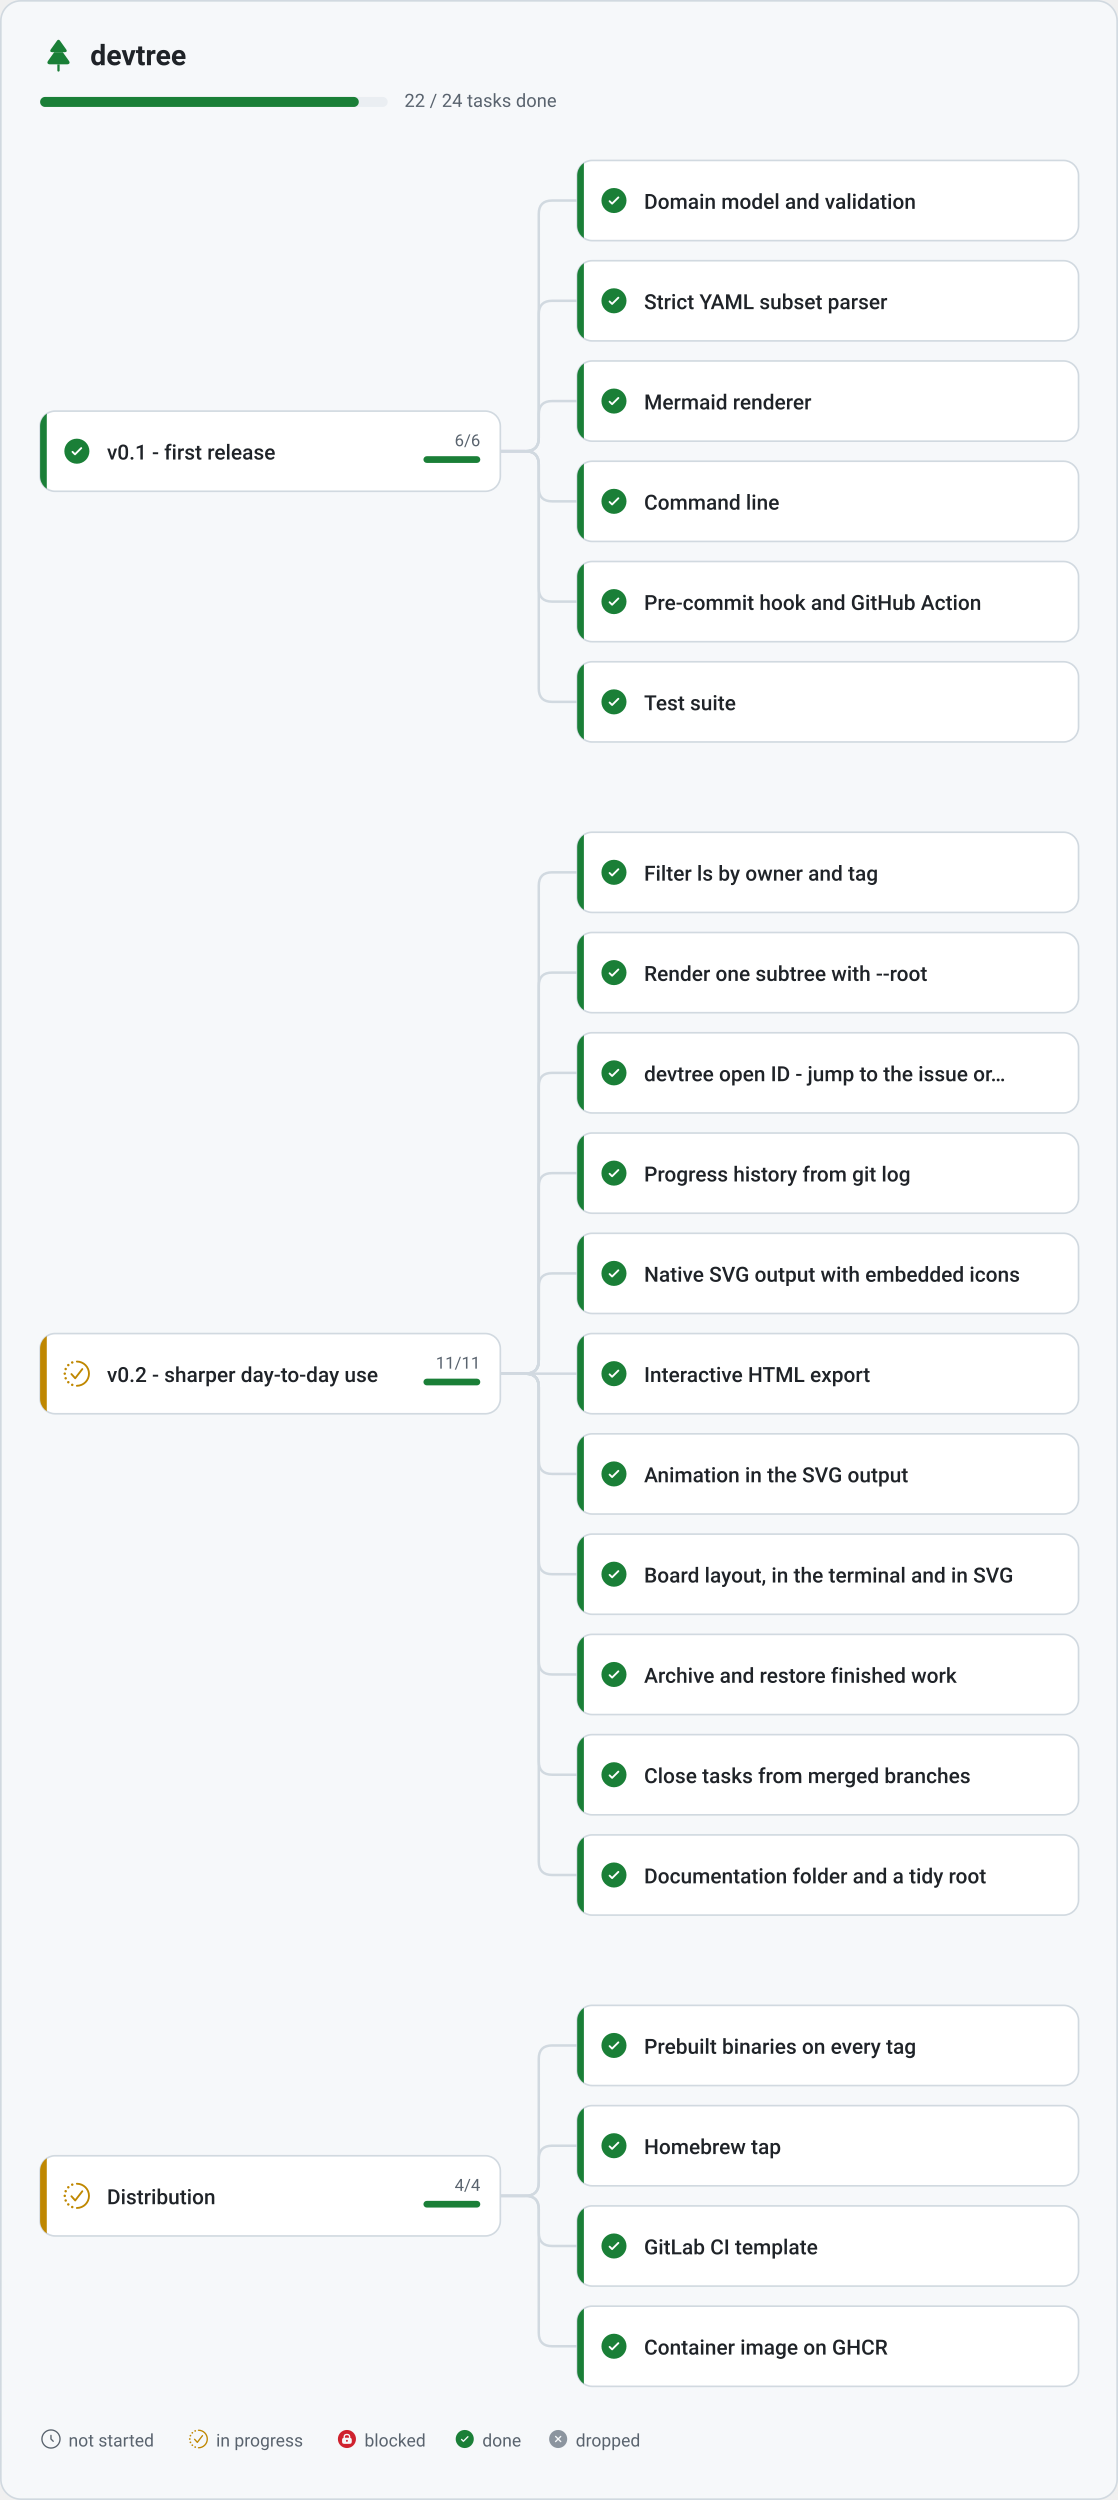
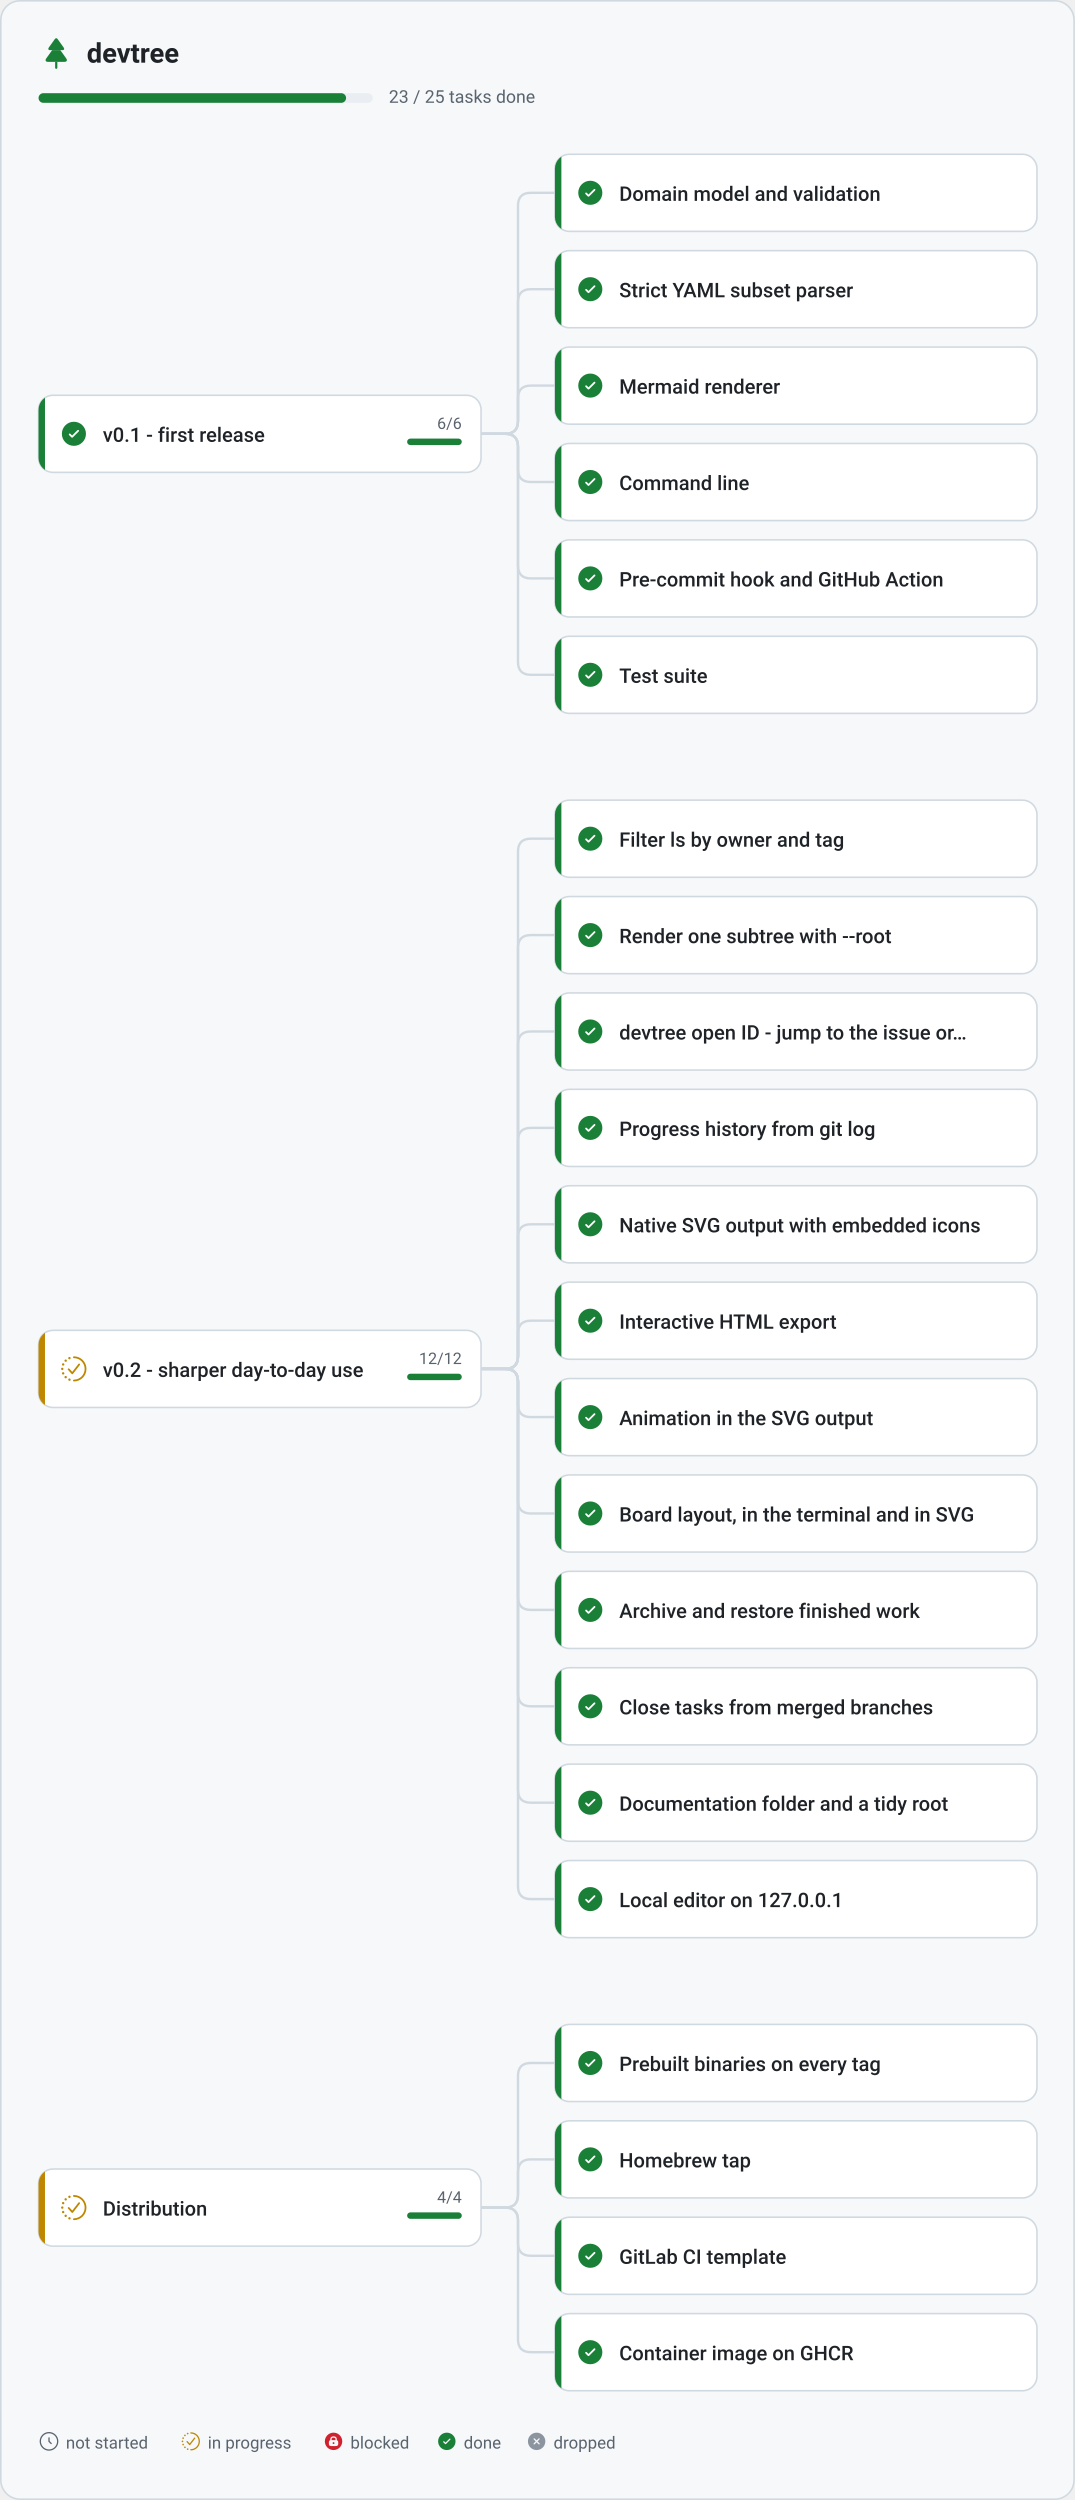
- <svg xmlns="http://www.w3.org/2000/svg" width="669" height="1496" viewBox="0 0 669 1496" font-family="system-ui,-apple-system,'Segoe UI',Roboto,'Helvetica Neue',Arial,sans-serif" role="img" aria-label="devtree development tree, 22 of 24 tasks done">
+ <svg xmlns="http://www.w3.org/2000/svg" width="669" height="1556" viewBox="0 0 669 1556" font-family="system-ui,-apple-system,'Segoe UI',Roboto,'Helvetica Neue',Arial,sans-serif" role="img" aria-label="devtree development tree, 23 of 25 tasks done">
  <style>
@keyframes dt-flow { to { stroke-dashoffset: -16 } }
@keyframes dt-grow { from { transform: scaleX(0) } to { transform: scaleX(1) } }
@keyframes dt-spin { to { transform: rotate(360deg) } }
@keyframes dt-rise { from { opacity: 0; transform: translateY(7px) } to { opacity: 1; transform: none } }
@keyframes dt-pulse { 0%, 100% { opacity: 1 } 50% { opacity: .45 } }
@keyframes dt-marquee { from { transform: translateX(-50%) } to { transform: none } }
.dt-flow { animation: dt-flow 1.1s linear infinite }
.dt-grow { animation: dt-grow .9s cubic-bezier(.2,.8,.2,1) both; transform-box: fill-box; transform-origin: left center }
.dt-spin { animation: dt-spin 8s linear infinite; transform-box: fill-box; transform-origin: center }
.dt-rise { animation: dt-rise .55s cubic-bezier(.2,.8,.2,1) backwards }
.dt-pulse { animation: dt-pulse 2.4s ease-in-out infinite }
.dt-marquee { animation: dt-marquee 26s linear infinite; transform-box: fill-box }
@media (prefers-reduced-motion: reduce), print {
  .dt-flow, .dt-grow, .dt-spin, .dt-rise, .dt-pulse, .dt-marquee { animation: none }
}
</style>
  <defs>
    <clipPath id="dt-card-0">
      <rect x="0" y="0" width="275.4" height="48.0" rx="9" />
    </clipPath>
    <clipPath id="dt-card-1">
      <rect x="0" y="0" width="300.0" height="48.0" rx="9" />
    </clipPath>
  </defs>
-   <rect x="0.5" y="0.5" width="668" height="1495" rx="12" fill="#f6f8fa" stroke="#d1d9e0" />
+   <rect x="0.5" y="0.5" width="668" height="1555" rx="12" fill="#f6f8fa" stroke="#d1d9e0" />
  <g transform="translate(24.0,22.0) scale(0.9167)" style="color:#1a7f37">
    <path d="M16.169 10.06H7.829C6.649 10.06 6.239 9.27 6.929 8.31L11.099 2.47C11.589 1.77 12.409 1.77 12.899 2.47L17.069 8.31C17.759 9.27 17.349 10.06 16.169 10.06Z" fill="currentColor" />
    <path d="M17.59 17.999H6.41C4.83 17.999 4.29 16.949 5.22 15.669L9.21 10.059H14.79L18.78 15.669C19.71 16.949 19.17 17.999 17.59 17.999Z" fill="currentColor" />
    <path d="M12.75 18V22C12.75 22.41 12.41 22.75 12 22.75C11.59 22.75 11.25 22.41 11.25 22V18H12.75Z" fill="currentColor" />
  </g>
  <text x="54.0" y="39.0" font-size="17" font-weight="600" fill="#1f2328">devtree</text>
  <rect x="24.0" y="58.0" width="208.0" height="6.0" rx="3.0" fill="#eaeef2" />
-   <rect x="24.0" y="58.0" width="190.7" height="6.0" rx="3.0" fill="#1a7f37" class="dt-grow" />
-   <text x="242.0" y="64.0" font-size="11" fill="#59636e">22 / 24 tasks done</text>
+   <rect x="24.0" y="58.0" width="191.4" height="6.0" rx="3.0" fill="#1a7f37" class="dt-grow" />
+   <text x="242.0" y="64.0" font-size="11" fill="#59636e">23 / 25 tasks done</text>
  <path d="M299.4 270.0 H314.4 Q322.4 270.0 322.4 262.0 V128.0 Q322.4 120.0 330.4 120.0 H345.4" fill="none" stroke="#d1d9e0" stroke-width="1.5" />
  <path d="M299.4 270.0 H314.4 Q322.4 270.0 322.4 262.0 V188.0 Q322.4 180.0 330.4 180.0 H345.4" fill="none" stroke="#d1d9e0" stroke-width="1.5" />
  <path d="M299.4 270.0 H314.4 Q322.4 270.0 322.4 262.0 V248.0 Q322.4 240.0 330.4 240.0 H345.4" fill="none" stroke="#d1d9e0" stroke-width="1.5" />
  <path d="M299.4 270.0 H314.4 Q322.4 270.0 322.4 278.0 V292.0 Q322.4 300.0 330.4 300.0 H345.4" fill="none" stroke="#d1d9e0" stroke-width="1.5" />
  <path d="M299.4 270.0 H314.4 Q322.4 270.0 322.4 278.0 V352.0 Q322.4 360.0 330.4 360.0 H345.4" fill="none" stroke="#d1d9e0" stroke-width="1.5" />
  <path d="M299.4 270.0 H314.4 Q322.4 270.0 322.4 278.0 V412.0 Q322.4 420.0 330.4 420.0 H345.4" fill="none" stroke="#d1d9e0" stroke-width="1.5" />
-   <path d="M299.4 822.0 H314.4 Q322.4 822.0 322.4 814.0 V530.0 Q322.4 522.0 330.4 522.0 H345.4" fill="none" stroke="#d1d9e0" stroke-width="1.5" />
-   <path d="M299.4 822.0 H314.4 Q322.4 822.0 322.4 814.0 V590.0 Q322.4 582.0 330.4 582.0 H345.4" fill="none" stroke="#d1d9e0" stroke-width="1.5" />
-   <path d="M299.4 822.0 H314.4 Q322.4 822.0 322.4 814.0 V650.0 Q322.4 642.0 330.4 642.0 H345.4" fill="none" stroke="#d1d9e0" stroke-width="1.5" />
-   <path d="M299.4 822.0 H314.4 Q322.4 822.0 322.4 814.0 V710.0 Q322.4 702.0 330.4 702.0 H345.4" fill="none" stroke="#d1d9e0" stroke-width="1.5" />
-   <path d="M299.4 822.0 H314.4 Q322.4 822.0 322.4 814.0 V770.0 Q322.4 762.0 330.4 762.0 H345.4" fill="none" stroke="#d1d9e0" stroke-width="1.5" />
-   <path d="M299.4 822.0 H345.4" fill="none" stroke="#d1d9e0" stroke-width="1.5" />
-   <path d="M299.4 822.0 H314.4 Q322.4 822.0 322.4 830.0 V874.0 Q322.4 882.0 330.4 882.0 H345.4" fill="none" stroke="#d1d9e0" stroke-width="1.5" />
-   <path d="M299.4 822.0 H314.4 Q322.4 822.0 322.4 830.0 V934.0 Q322.4 942.0 330.4 942.0 H345.4" fill="none" stroke="#d1d9e0" stroke-width="1.5" />
-   <path d="M299.4 822.0 H314.4 Q322.4 822.0 322.4 830.0 V994.0 Q322.4 1002.0 330.4 1002.0 H345.4" fill="none" stroke="#d1d9e0" stroke-width="1.5" />
-   <path d="M299.4 822.0 H314.4 Q322.4 822.0 322.4 830.0 V1054.0 Q322.4 1062.0 330.4 1062.0 H345.4" fill="none" stroke="#d1d9e0" stroke-width="1.5" />
-   <path d="M299.4 822.0 H314.4 Q322.4 822.0 322.4 830.0 V1114.0 Q322.4 1122.0 330.4 1122.0 H345.4" fill="none" stroke="#d1d9e0" stroke-width="1.5" />
-   <path d="M299.4 1314.0 H314.4 Q322.4 1314.0 322.4 1306.0 V1232.0 Q322.4 1224.0 330.4 1224.0 H345.4" fill="none" stroke="#d1d9e0" stroke-width="1.5" />
-   <path d="M299.4 1314.0 H314.4 Q322.4 1314.0 322.4 1306.0 V1292.0 Q322.4 1284.0 330.4 1284.0 H345.4" fill="none" stroke="#d1d9e0" stroke-width="1.5" />
-   <path d="M299.4 1314.0 H314.4 Q322.4 1314.0 322.4 1322.0 V1336.0 Q322.4 1344.0 330.4 1344.0 H345.4" fill="none" stroke="#d1d9e0" stroke-width="1.5" />
-   <path d="M299.4 1314.0 H314.4 Q322.4 1314.0 322.4 1322.0 V1396.0 Q322.4 1404.0 330.4 1404.0 H345.4" fill="none" stroke="#d1d9e0" stroke-width="1.5" />
+   <path d="M299.4 852.0 H314.4 Q322.4 852.0 322.4 844.0 V530.0 Q322.4 522.0 330.4 522.0 H345.4" fill="none" stroke="#d1d9e0" stroke-width="1.5" />
+   <path d="M299.4 852.0 H314.4 Q322.4 852.0 322.4 844.0 V590.0 Q322.4 582.0 330.4 582.0 H345.4" fill="none" stroke="#d1d9e0" stroke-width="1.5" />
+   <path d="M299.4 852.0 H314.4 Q322.4 852.0 322.4 844.0 V650.0 Q322.4 642.0 330.4 642.0 H345.4" fill="none" stroke="#d1d9e0" stroke-width="1.5" />
+   <path d="M299.4 852.0 H314.4 Q322.4 852.0 322.4 844.0 V710.0 Q322.4 702.0 330.4 702.0 H345.4" fill="none" stroke="#d1d9e0" stroke-width="1.5" />
+   <path d="M299.4 852.0 H314.4 Q322.4 852.0 322.4 844.0 V770.0 Q322.4 762.0 330.4 762.0 H345.4" fill="none" stroke="#d1d9e0" stroke-width="1.5" />
+   <path d="M299.4 852.0 H314.4 Q322.4 852.0 322.4 844.0 V830.0 Q322.4 822.0 330.4 822.0 H345.4" fill="none" stroke="#d1d9e0" stroke-width="1.5" />
+   <path d="M299.4 852.0 H314.4 Q322.4 852.0 322.4 860.0 V874.0 Q322.4 882.0 330.4 882.0 H345.4" fill="none" stroke="#d1d9e0" stroke-width="1.5" />
+   <path d="M299.4 852.0 H314.4 Q322.4 852.0 322.4 860.0 V934.0 Q322.4 942.0 330.4 942.0 H345.4" fill="none" stroke="#d1d9e0" stroke-width="1.5" />
+   <path d="M299.4 852.0 H314.4 Q322.4 852.0 322.4 860.0 V994.0 Q322.4 1002.0 330.4 1002.0 H345.4" fill="none" stroke="#d1d9e0" stroke-width="1.5" />
+   <path d="M299.4 852.0 H314.4 Q322.4 852.0 322.4 860.0 V1054.0 Q322.4 1062.0 330.4 1062.0 H345.4" fill="none" stroke="#d1d9e0" stroke-width="1.5" />
+   <path d="M299.4 852.0 H314.4 Q322.4 852.0 322.4 860.0 V1114.0 Q322.4 1122.0 330.4 1122.0 H345.4" fill="none" stroke="#d1d9e0" stroke-width="1.5" />
+   <path d="M299.4 852.0 H314.4 Q322.4 852.0 322.4 860.0 V1174.0 Q322.4 1182.0 330.4 1182.0 H345.4" fill="none" stroke="#d1d9e0" stroke-width="1.5" />
+   <path d="M299.4 1374.0 H314.4 Q322.4 1374.0 322.4 1366.0 V1292.0 Q322.4 1284.0 330.4 1284.0 H345.4" fill="none" stroke="#d1d9e0" stroke-width="1.5" />
+   <path d="M299.4 1374.0 H314.4 Q322.4 1374.0 322.4 1366.0 V1352.0 Q322.4 1344.0 330.4 1344.0 H345.4" fill="none" stroke="#d1d9e0" stroke-width="1.5" />
+   <path d="M299.4 1374.0 H314.4 Q322.4 1374.0 322.4 1382.0 V1396.0 Q322.4 1404.0 330.4 1404.0 H345.4" fill="none" stroke="#d1d9e0" stroke-width="1.5" />
+   <path d="M299.4 1374.0 H314.4 Q322.4 1374.0 322.4 1382.0 V1456.0 Q322.4 1464.0 330.4 1464.0 H345.4" fill="none" stroke="#d1d9e0" stroke-width="1.5" />
  <g class="dt-rise" style="animation-delay:0.00s">
    <rect x="24.0" y="246.0" width="275.4" height="48.0" rx="9.0" fill="#ffffff" stroke="#d1d9e0" />
    <g transform="translate(24.0,246.0)" clip-path="url(#dt-card-0)">
      <rect x="0.0" y="0.0" width="4.0" height="48.0" rx="0.0" fill="#1a7f37" />
    </g>
    <g transform="translate(37.0,261.0) scale(0.75)" style="color:#1a7f37">
      <path fill-rule="evenodd" clip-rule="evenodd" d="M22 12C22 17.523 17.523 22 12 22C6.477 22 2 17.523 2 12C2 6.477 6.477 2 12 2C17.523 2 22 6.477 22 12ZM16.03 8.97C16.323 9.263 16.323 9.737 16.03 10.03L11.03 15.03C10.737 15.323 10.263 15.323 9.97 15.03L7.97 13.03C7.677 12.737 7.677 12.263 7.97 11.97C8.263 11.677 8.737 11.677 9.03 11.97L10.5 13.439L12.735 11.204L14.97 8.97C15.263 8.677 15.737 8.677 16.03 8.97Z" fill="currentColor" />
    </g>
    <text x="64.0" y="275.0" font-size="12.5" font-weight="500" fill="#1f2328">v0.1 - first release</text>
    <text x="287.4" y="267.0" font-size="10" fill="#59636e" text-anchor="end">6/6</text>
    <rect x="253.4" y="273.0" width="34.0" height="4.0" rx="2.0" fill="#eaeef2" />
    <rect x="253.4" y="273.0" width="34.0" height="4.0" rx="2.0" fill="#1a7f37" class="dt-grow" />
  </g>
  <g class="dt-rise" style="animation-delay:0.04s">
    <rect x="345.4" y="96.0" width="300.0" height="48.0" rx="9.0" fill="#ffffff" stroke="#d1d9e0" />
    <g transform="translate(345.4,96.0)" clip-path="url(#dt-card-1)">
      <rect x="0.0" y="0.0" width="4.0" height="48.0" rx="0.0" fill="#1a7f37" />
    </g>
    <g transform="translate(358.4,111.0) scale(0.75)" style="color:#1a7f37">
      <path fill-rule="evenodd" clip-rule="evenodd" d="M22 12C22 17.523 17.523 22 12 22C6.477 22 2 17.523 2 12C2 6.477 6.477 2 12 2C17.523 2 22 6.477 22 12ZM16.03 8.97C16.323 9.263 16.323 9.737 16.03 10.03L11.03 15.03C10.737 15.323 10.263 15.323 9.97 15.03L7.97 13.03C7.677 12.737 7.677 12.263 7.97 11.97C8.263 11.677 8.737 11.677 9.03 11.97L10.5 13.439L12.735 11.204L14.97 8.97C15.263 8.677 15.737 8.677 16.03 8.97Z" fill="currentColor" />
    </g>
    <text x="385.4" y="125.0" font-size="12.5" font-weight="500" fill="#1f2328">Domain model and validation</text>
  </g>
  <g class="dt-rise" style="animation-delay:0.07s">
    <rect x="345.4" y="156.0" width="300.0" height="48.0" rx="9.0" fill="#ffffff" stroke="#d1d9e0" />
    <g transform="translate(345.4,156.0)" clip-path="url(#dt-card-1)">
      <rect x="0.0" y="0.0" width="4.0" height="48.0" rx="0.0" fill="#1a7f37" />
    </g>
    <g transform="translate(358.4,171.0) scale(0.75)" style="color:#1a7f37">
      <path fill-rule="evenodd" clip-rule="evenodd" d="M22 12C22 17.523 17.523 22 12 22C6.477 22 2 17.523 2 12C2 6.477 6.477 2 12 2C17.523 2 22 6.477 22 12ZM16.03 8.97C16.323 9.263 16.323 9.737 16.03 10.03L11.03 15.03C10.737 15.323 10.263 15.323 9.97 15.03L7.97 13.03C7.677 12.737 7.677 12.263 7.97 11.97C8.263 11.677 8.737 11.677 9.03 11.97L10.5 13.439L12.735 11.204L14.97 8.97C15.263 8.677 15.737 8.677 16.03 8.97Z" fill="currentColor" />
    </g>
    <text x="385.4" y="185.0" font-size="12.5" font-weight="500" fill="#1f2328">Strict YAML subset parser</text>
  </g>
  <g class="dt-rise" style="animation-delay:0.11s">
    <rect x="345.4" y="216.0" width="300.0" height="48.0" rx="9.0" fill="#ffffff" stroke="#d1d9e0" />
    <g transform="translate(345.4,216.0)" clip-path="url(#dt-card-1)">
      <rect x="0.0" y="0.0" width="4.0" height="48.0" rx="0.0" fill="#1a7f37" />
    </g>
    <g transform="translate(358.4,231.0) scale(0.75)" style="color:#1a7f37">
      <path fill-rule="evenodd" clip-rule="evenodd" d="M22 12C22 17.523 17.523 22 12 22C6.477 22 2 17.523 2 12C2 6.477 6.477 2 12 2C17.523 2 22 6.477 22 12ZM16.03 8.97C16.323 9.263 16.323 9.737 16.03 10.03L11.03 15.03C10.737 15.323 10.263 15.323 9.97 15.03L7.97 13.03C7.677 12.737 7.677 12.263 7.97 11.97C8.263 11.677 8.737 11.677 9.03 11.97L10.5 13.439L12.735 11.204L14.97 8.97C15.263 8.677 15.737 8.677 16.03 8.97Z" fill="currentColor" />
    </g>
    <text x="385.4" y="245.0" font-size="12.5" font-weight="500" fill="#1f2328">Mermaid renderer</text>
  </g>
  <g class="dt-rise" style="animation-delay:0.14s">
    <rect x="345.4" y="276.0" width="300.0" height="48.0" rx="9.0" fill="#ffffff" stroke="#d1d9e0" />
    <g transform="translate(345.4,276.0)" clip-path="url(#dt-card-1)">
      <rect x="0.0" y="0.0" width="4.0" height="48.0" rx="0.0" fill="#1a7f37" />
    </g>
    <g transform="translate(358.4,291.0) scale(0.75)" style="color:#1a7f37">
      <path fill-rule="evenodd" clip-rule="evenodd" d="M22 12C22 17.523 17.523 22 12 22C6.477 22 2 17.523 2 12C2 6.477 6.477 2 12 2C17.523 2 22 6.477 22 12ZM16.03 8.97C16.323 9.263 16.323 9.737 16.03 10.03L11.03 15.03C10.737 15.323 10.263 15.323 9.97 15.03L7.97 13.03C7.677 12.737 7.677 12.263 7.97 11.97C8.263 11.677 8.737 11.677 9.03 11.97L10.5 13.439L12.735 11.204L14.97 8.97C15.263 8.677 15.737 8.677 16.03 8.97Z" fill="currentColor" />
    </g>
    <text x="385.4" y="305.0" font-size="12.5" font-weight="500" fill="#1f2328">Command line</text>
  </g>
  <g class="dt-rise" style="animation-delay:0.18s">
    <rect x="345.4" y="336.0" width="300.0" height="48.0" rx="9.0" fill="#ffffff" stroke="#d1d9e0" />
    <g transform="translate(345.4,336.0)" clip-path="url(#dt-card-1)">
      <rect x="0.0" y="0.0" width="4.0" height="48.0" rx="0.0" fill="#1a7f37" />
    </g>
    <g transform="translate(358.4,351.0) scale(0.75)" style="color:#1a7f37">
      <path fill-rule="evenodd" clip-rule="evenodd" d="M22 12C22 17.523 17.523 22 12 22C6.477 22 2 17.523 2 12C2 6.477 6.477 2 12 2C17.523 2 22 6.477 22 12ZM16.03 8.97C16.323 9.263 16.323 9.737 16.03 10.03L11.03 15.03C10.737 15.323 10.263 15.323 9.97 15.03L7.97 13.03C7.677 12.737 7.677 12.263 7.97 11.97C8.263 11.677 8.737 11.677 9.03 11.97L10.5 13.439L12.735 11.204L14.97 8.97C15.263 8.677 15.737 8.677 16.03 8.97Z" fill="currentColor" />
    </g>
    <text x="385.4" y="365.0" font-size="12.5" font-weight="500" fill="#1f2328">Pre-commit hook and GitHub Action</text>
  </g>
  <g class="dt-rise" style="animation-delay:0.21s">
    <rect x="345.4" y="396.0" width="300.0" height="48.0" rx="9.0" fill="#ffffff" stroke="#d1d9e0" />
    <g transform="translate(345.4,396.0)" clip-path="url(#dt-card-1)">
      <rect x="0.0" y="0.0" width="4.0" height="48.0" rx="0.0" fill="#1a7f37" />
    </g>
    <g transform="translate(358.4,411.0) scale(0.75)" style="color:#1a7f37">
      <path fill-rule="evenodd" clip-rule="evenodd" d="M22 12C22 17.523 17.523 22 12 22C6.477 22 2 17.523 2 12C2 6.477 6.477 2 12 2C17.523 2 22 6.477 22 12ZM16.03 8.97C16.323 9.263 16.323 9.737 16.03 10.03L11.03 15.03C10.737 15.323 10.263 15.323 9.97 15.03L7.97 13.03C7.677 12.737 7.677 12.263 7.97 11.97C8.263 11.677 8.737 11.677 9.03 11.97L10.5 13.439L12.735 11.204L14.97 8.97C15.263 8.677 15.737 8.677 16.03 8.97Z" fill="currentColor" />
    </g>
    <text x="385.4" y="425.0" font-size="12.5" font-weight="500" fill="#1f2328">Test suite</text>
  </g>
  <g class="dt-rise" style="animation-delay:0.25s">
-     <rect x="24.0" y="798.0" width="275.4" height="48.0" rx="9.0" fill="#ffffff" stroke="#d1d9e0" />
-     <g transform="translate(24.0,798.0)" clip-path="url(#dt-card-0)">
+     <rect x="24.0" y="828.0" width="275.4" height="48.0" rx="9.0" fill="#ffffff" stroke="#d1d9e0" />
+     <g transform="translate(24.0,828.0)" clip-path="url(#dt-card-0)">
      <rect x="0.0" y="0.0" width="4.0" height="48.0" rx="0.0" fill="#bf8700" />
    </g>
-     <g transform="translate(37.0,813.0) scale(0.75)" style="color:#bf8700">
+     <g transform="translate(37.0,843.0) scale(0.75)" style="color:#bf8700">
      <g class="dt-spin">
        <path d="M 12 2.333 c 5.339 0 9.667 4.328 9.667 9.667 s -4.328 9.667 -9.667 9.667" fill="none" stroke="currentColor" stroke-linecap="round" stroke-linejoin="round" stroke-width="1.5" />
        <polyline points="7.667 12.333 10.667 15.667 16.333 8.333" fill="none" stroke="currentColor" stroke-linecap="round" stroke-linejoin="round" stroke-width="1.5" />
        <circle cx="5.164" cy="18.836" r="1" fill="currentColor" />
        <circle cx="2.333" cy="12" r="1" fill="currentColor" />
        <circle cx="5.164" cy="5.164" r="1" fill="currentColor" />
        <circle cx="8.301" cy="20.931" r="1" fill="currentColor" />
        <circle cx="3.069" cy="15.699" r="1" fill="currentColor" />
        <circle cx="3.069" cy="8.301" r="1" fill="currentColor" />
        <circle cx="8.301" cy="3.069" r="1" fill="currentColor" />
      </g>
    </g>
-     <text x="64.0" y="827.0" font-size="12.5" font-weight="500" fill="#1f2328">v0.2 - sharper day-to-day use</text>
-     <text x="287.4" y="819.0" font-size="10" fill="#59636e" text-anchor="end">11/11</text>
-     <rect x="253.4" y="825.0" width="34.0" height="4.0" rx="2.0" fill="#eaeef2" />
-     <rect x="253.4" y="825.0" width="34.0" height="4.0" rx="2.0" fill="#1a7f37" class="dt-grow" />
+     <text x="64.0" y="857.0" font-size="12.5" font-weight="500" fill="#1f2328">v0.2 - sharper day-to-day use</text>
+     <text x="287.4" y="849.0" font-size="10" fill="#59636e" text-anchor="end">12/12</text>
+     <rect x="253.4" y="855.0" width="34.0" height="4.0" rx="2.0" fill="#eaeef2" />
+     <rect x="253.4" y="855.0" width="34.0" height="4.0" rx="2.0" fill="#1a7f37" class="dt-grow" />
  </g>
  <g class="dt-rise" style="animation-delay:0.28s">
    <rect x="345.4" y="498.0" width="300.0" height="48.0" rx="9.0" fill="#ffffff" stroke="#d1d9e0" />
    <g transform="translate(345.4,498.0)" clip-path="url(#dt-card-1)">
      <rect x="0.0" y="0.0" width="4.0" height="48.0" rx="0.0" fill="#1a7f37" />
    </g>
    <g transform="translate(358.4,513.0) scale(0.75)" style="color:#1a7f37">
      <path fill-rule="evenodd" clip-rule="evenodd" d="M22 12C22 17.523 17.523 22 12 22C6.477 22 2 17.523 2 12C2 6.477 6.477 2 12 2C17.523 2 22 6.477 22 12ZM16.03 8.97C16.323 9.263 16.323 9.737 16.03 10.03L11.03 15.03C10.737 15.323 10.263 15.323 9.97 15.03L7.97 13.03C7.677 12.737 7.677 12.263 7.97 11.97C8.263 11.677 8.737 11.677 9.03 11.97L10.5 13.439L12.735 11.204L14.97 8.97C15.263 8.677 15.737 8.677 16.03 8.97Z" fill="currentColor" />
    </g>
    <text x="385.4" y="527.0" font-size="12.5" font-weight="500" fill="#1f2328">Filter ls by owner and tag</text>
  </g>
  <g class="dt-rise" style="animation-delay:0.32s">
    <rect x="345.4" y="558.0" width="300.0" height="48.0" rx="9.0" fill="#ffffff" stroke="#d1d9e0" />
    <g transform="translate(345.4,558.0)" clip-path="url(#dt-card-1)">
      <rect x="0.0" y="0.0" width="4.0" height="48.0" rx="0.0" fill="#1a7f37" />
    </g>
    <g transform="translate(358.4,573.0) scale(0.75)" style="color:#1a7f37">
      <path fill-rule="evenodd" clip-rule="evenodd" d="M22 12C22 17.523 17.523 22 12 22C6.477 22 2 17.523 2 12C2 6.477 6.477 2 12 2C17.523 2 22 6.477 22 12ZM16.03 8.97C16.323 9.263 16.323 9.737 16.03 10.03L11.03 15.03C10.737 15.323 10.263 15.323 9.97 15.03L7.97 13.03C7.677 12.737 7.677 12.263 7.97 11.97C8.263 11.677 8.737 11.677 9.03 11.97L10.5 13.439L12.735 11.204L14.97 8.97C15.263 8.677 15.737 8.677 16.03 8.97Z" fill="currentColor" />
    </g>
    <text x="385.4" y="587.0" font-size="12.5" font-weight="500" fill="#1f2328">Render one subtree with --root</text>
  </g>
  <g class="dt-rise" style="animation-delay:0.35s">
    <rect x="345.4" y="618.0" width="300.0" height="48.0" rx="9.0" fill="#ffffff" stroke="#d1d9e0" />
    <g transform="translate(345.4,618.0)" clip-path="url(#dt-card-1)">
      <rect x="0.0" y="0.0" width="4.0" height="48.0" rx="0.0" fill="#1a7f37" />
    </g>
    <g transform="translate(358.4,633.0) scale(0.75)" style="color:#1a7f37">
      <path fill-rule="evenodd" clip-rule="evenodd" d="M22 12C22 17.523 17.523 22 12 22C6.477 22 2 17.523 2 12C2 6.477 6.477 2 12 2C17.523 2 22 6.477 22 12ZM16.03 8.97C16.323 9.263 16.323 9.737 16.03 10.03L11.03 15.03C10.737 15.323 10.263 15.323 9.97 15.03L7.97 13.03C7.677 12.737 7.677 12.263 7.97 11.97C8.263 11.677 8.737 11.677 9.03 11.97L10.5 13.439L12.735 11.204L14.97 8.97C15.263 8.677 15.737 8.677 16.03 8.97Z" fill="currentColor" />
    </g>
    <text x="385.4" y="647.0" font-size="12.5" font-weight="500" fill="#1f2328">devtree open ID - jump to the issue or…</text>
  </g>
  <g class="dt-rise" style="animation-delay:0.39s">
    <rect x="345.4" y="678.0" width="300.0" height="48.0" rx="9.0" fill="#ffffff" stroke="#d1d9e0" />
    <g transform="translate(345.4,678.0)" clip-path="url(#dt-card-1)">
      <rect x="0.0" y="0.0" width="4.0" height="48.0" rx="0.0" fill="#1a7f37" />
    </g>
    <g transform="translate(358.4,693.0) scale(0.75)" style="color:#1a7f37">
      <path fill-rule="evenodd" clip-rule="evenodd" d="M22 12C22 17.523 17.523 22 12 22C6.477 22 2 17.523 2 12C2 6.477 6.477 2 12 2C17.523 2 22 6.477 22 12ZM16.03 8.97C16.323 9.263 16.323 9.737 16.03 10.03L11.03 15.03C10.737 15.323 10.263 15.323 9.97 15.03L7.97 13.03C7.677 12.737 7.677 12.263 7.97 11.97C8.263 11.677 8.737 11.677 9.03 11.97L10.5 13.439L12.735 11.204L14.97 8.97C15.263 8.677 15.737 8.677 16.03 8.97Z" fill="currentColor" />
    </g>
    <text x="385.4" y="707.0" font-size="12.5" font-weight="500" fill="#1f2328">Progress history from git log</text>
  </g>
  <g class="dt-rise" style="animation-delay:0.42s">
    <rect x="345.4" y="738.0" width="300.0" height="48.0" rx="9.0" fill="#ffffff" stroke="#d1d9e0" />
    <g transform="translate(345.4,738.0)" clip-path="url(#dt-card-1)">
      <rect x="0.0" y="0.0" width="4.0" height="48.0" rx="0.0" fill="#1a7f37" />
    </g>
    <g transform="translate(358.4,753.0) scale(0.75)" style="color:#1a7f37">
      <path fill-rule="evenodd" clip-rule="evenodd" d="M22 12C22 17.523 17.523 22 12 22C6.477 22 2 17.523 2 12C2 6.477 6.477 2 12 2C17.523 2 22 6.477 22 12ZM16.03 8.97C16.323 9.263 16.323 9.737 16.03 10.03L11.03 15.03C10.737 15.323 10.263 15.323 9.97 15.03L7.97 13.03C7.677 12.737 7.677 12.263 7.97 11.97C8.263 11.677 8.737 11.677 9.03 11.97L10.5 13.439L12.735 11.204L14.97 8.97C15.263 8.677 15.737 8.677 16.03 8.97Z" fill="currentColor" />
    </g>
    <text x="385.4" y="767.0" font-size="12.5" font-weight="500" fill="#1f2328">Native SVG output with embedded icons</text>
  </g>
  <g class="dt-rise" style="animation-delay:0.46s">
    <rect x="345.4" y="798.0" width="300.0" height="48.0" rx="9.0" fill="#ffffff" stroke="#d1d9e0" />
    <g transform="translate(345.4,798.0)" clip-path="url(#dt-card-1)">
      <rect x="0.0" y="0.0" width="4.0" height="48.0" rx="0.0" fill="#1a7f37" />
    </g>
    <g transform="translate(358.4,813.0) scale(0.75)" style="color:#1a7f37">
      <path fill-rule="evenodd" clip-rule="evenodd" d="M22 12C22 17.523 17.523 22 12 22C6.477 22 2 17.523 2 12C2 6.477 6.477 2 12 2C17.523 2 22 6.477 22 12ZM16.03 8.97C16.323 9.263 16.323 9.737 16.03 10.03L11.03 15.03C10.737 15.323 10.263 15.323 9.97 15.03L7.97 13.03C7.677 12.737 7.677 12.263 7.97 11.97C8.263 11.677 8.737 11.677 9.03 11.97L10.5 13.439L12.735 11.204L14.97 8.97C15.263 8.677 15.737 8.677 16.03 8.97Z" fill="currentColor" />
    </g>
    <text x="385.4" y="827.0" font-size="12.5" font-weight="500" fill="#1f2328">Interactive HTML export</text>
  </g>
  <g class="dt-rise" style="animation-delay:0.49s">
    <rect x="345.4" y="858.0" width="300.0" height="48.0" rx="9.0" fill="#ffffff" stroke="#d1d9e0" />
    <g transform="translate(345.4,858.0)" clip-path="url(#dt-card-1)">
      <rect x="0.0" y="0.0" width="4.0" height="48.0" rx="0.0" fill="#1a7f37" />
    </g>
    <g transform="translate(358.4,873.0) scale(0.75)" style="color:#1a7f37">
      <path fill-rule="evenodd" clip-rule="evenodd" d="M22 12C22 17.523 17.523 22 12 22C6.477 22 2 17.523 2 12C2 6.477 6.477 2 12 2C17.523 2 22 6.477 22 12ZM16.03 8.97C16.323 9.263 16.323 9.737 16.03 10.03L11.03 15.03C10.737 15.323 10.263 15.323 9.97 15.03L7.97 13.03C7.677 12.737 7.677 12.263 7.97 11.97C8.263 11.677 8.737 11.677 9.03 11.97L10.5 13.439L12.735 11.204L14.97 8.97C15.263 8.677 15.737 8.677 16.03 8.97Z" fill="currentColor" />
    </g>
    <text x="385.4" y="887.0" font-size="12.5" font-weight="500" fill="#1f2328">Animation in the SVG output</text>
  </g>
  <g class="dt-rise" style="animation-delay:0.53s">
    <rect x="345.4" y="918.0" width="300.0" height="48.0" rx="9.0" fill="#ffffff" stroke="#d1d9e0" />
    <g transform="translate(345.4,918.0)" clip-path="url(#dt-card-1)">
      <rect x="0.0" y="0.0" width="4.0" height="48.0" rx="0.0" fill="#1a7f37" />
    </g>
    <g transform="translate(358.4,933.0) scale(0.75)" style="color:#1a7f37">
      <path fill-rule="evenodd" clip-rule="evenodd" d="M22 12C22 17.523 17.523 22 12 22C6.477 22 2 17.523 2 12C2 6.477 6.477 2 12 2C17.523 2 22 6.477 22 12ZM16.03 8.97C16.323 9.263 16.323 9.737 16.03 10.03L11.03 15.03C10.737 15.323 10.263 15.323 9.97 15.03L7.97 13.03C7.677 12.737 7.677 12.263 7.97 11.97C8.263 11.677 8.737 11.677 9.03 11.97L10.5 13.439L12.735 11.204L14.97 8.97C15.263 8.677 15.737 8.677 16.03 8.97Z" fill="currentColor" />
    </g>
    <text x="385.4" y="947.0" font-size="12.5" font-weight="500" fill="#1f2328">Board layout, in the terminal and in SVG</text>
  </g>
  <g class="dt-rise" style="animation-delay:0.56s">
    <rect x="345.4" y="978.0" width="300.0" height="48.0" rx="9.0" fill="#ffffff" stroke="#d1d9e0" />
    <g transform="translate(345.4,978.0)" clip-path="url(#dt-card-1)">
      <rect x="0.0" y="0.0" width="4.0" height="48.0" rx="0.0" fill="#1a7f37" />
    </g>
    <g transform="translate(358.4,993.0) scale(0.75)" style="color:#1a7f37">
      <path fill-rule="evenodd" clip-rule="evenodd" d="M22 12C22 17.523 17.523 22 12 22C6.477 22 2 17.523 2 12C2 6.477 6.477 2 12 2C17.523 2 22 6.477 22 12ZM16.03 8.97C16.323 9.263 16.323 9.737 16.03 10.03L11.03 15.03C10.737 15.323 10.263 15.323 9.97 15.03L7.97 13.03C7.677 12.737 7.677 12.263 7.97 11.97C8.263 11.677 8.737 11.677 9.03 11.97L10.5 13.439L12.735 11.204L14.97 8.97C15.263 8.677 15.737 8.677 16.03 8.97Z" fill="currentColor" />
    </g>
    <text x="385.4" y="1007.0" font-size="12.5" font-weight="500" fill="#1f2328">Archive and restore finished work</text>
  </g>
  <g class="dt-rise" style="animation-delay:0.60s">
    <rect x="345.4" y="1038.0" width="300.0" height="48.0" rx="9.0" fill="#ffffff" stroke="#d1d9e0" />
    <g transform="translate(345.4,1038.0)" clip-path="url(#dt-card-1)">
      <rect x="0.0" y="0.0" width="4.0" height="48.0" rx="0.0" fill="#1a7f37" />
    </g>
    <g transform="translate(358.4,1053.0) scale(0.75)" style="color:#1a7f37">
      <path fill-rule="evenodd" clip-rule="evenodd" d="M22 12C22 17.523 17.523 22 12 22C6.477 22 2 17.523 2 12C2 6.477 6.477 2 12 2C17.523 2 22 6.477 22 12ZM16.03 8.97C16.323 9.263 16.323 9.737 16.03 10.03L11.03 15.03C10.737 15.323 10.263 15.323 9.97 15.03L7.97 13.03C7.677 12.737 7.677 12.263 7.97 11.97C8.263 11.677 8.737 11.677 9.03 11.97L10.5 13.439L12.735 11.204L14.97 8.97C15.263 8.677 15.737 8.677 16.03 8.97Z" fill="currentColor" />
    </g>
    <text x="385.4" y="1067.0" font-size="12.5" font-weight="500" fill="#1f2328">Close tasks from merged branches</text>
  </g>
  <g class="dt-rise" style="animation-delay:0.63s">
    <rect x="345.4" y="1098.0" width="300.0" height="48.0" rx="9.0" fill="#ffffff" stroke="#d1d9e0" />
    <g transform="translate(345.4,1098.0)" clip-path="url(#dt-card-1)">
      <rect x="0.0" y="0.0" width="4.0" height="48.0" rx="0.0" fill="#1a7f37" />
    </g>
    <g transform="translate(358.4,1113.0) scale(0.75)" style="color:#1a7f37">
      <path fill-rule="evenodd" clip-rule="evenodd" d="M22 12C22 17.523 17.523 22 12 22C6.477 22 2 17.523 2 12C2 6.477 6.477 2 12 2C17.523 2 22 6.477 22 12ZM16.03 8.97C16.323 9.263 16.323 9.737 16.03 10.03L11.03 15.03C10.737 15.323 10.263 15.323 9.97 15.03L7.97 13.03C7.677 12.737 7.677 12.263 7.97 11.97C8.263 11.677 8.737 11.677 9.03 11.97L10.5 13.439L12.735 11.204L14.97 8.97C15.263 8.677 15.737 8.677 16.03 8.97Z" fill="currentColor" />
    </g>
    <text x="385.4" y="1127.0" font-size="12.5" font-weight="500" fill="#1f2328">Documentation folder and a tidy root</text>
  </g>
  <g class="dt-rise" style="animation-delay:0.67s">
-     <rect x="24.0" y="1290.0" width="275.4" height="48.0" rx="9.0" fill="#ffffff" stroke="#d1d9e0" />
-     <g transform="translate(24.0,1290.0)" clip-path="url(#dt-card-0)">
+     <rect x="345.4" y="1158.0" width="300.0" height="48.0" rx="9.0" fill="#ffffff" stroke="#d1d9e0" />
+     <g transform="translate(345.4,1158.0)" clip-path="url(#dt-card-1)">
+       <rect x="0.0" y="0.0" width="4.0" height="48.0" rx="0.0" fill="#1a7f37" />
+     </g>
+     <g transform="translate(358.4,1173.0) scale(0.75)" style="color:#1a7f37">
+       <path fill-rule="evenodd" clip-rule="evenodd" d="M22 12C22 17.523 17.523 22 12 22C6.477 22 2 17.523 2 12C2 6.477 6.477 2 12 2C17.523 2 22 6.477 22 12ZM16.03 8.97C16.323 9.263 16.323 9.737 16.03 10.03L11.03 15.03C10.737 15.323 10.263 15.323 9.97 15.03L7.97 13.03C7.677 12.737 7.677 12.263 7.97 11.97C8.263 11.677 8.737 11.677 9.03 11.97L10.5 13.439L12.735 11.204L14.97 8.97C15.263 8.677 15.737 8.677 16.03 8.97Z" fill="currentColor" />
+     </g>
+     <text x="385.4" y="1187.0" font-size="12.5" font-weight="500" fill="#1f2328">Local editor on 127.0.0.1</text>
+   </g>
+   <g class="dt-rise" style="animation-delay:0.70s">
+     <rect x="24.0" y="1350.0" width="275.4" height="48.0" rx="9.0" fill="#ffffff" stroke="#d1d9e0" />
+     <g transform="translate(24.0,1350.0)" clip-path="url(#dt-card-0)">
      <rect x="0.0" y="0.0" width="4.0" height="48.0" rx="0.0" fill="#bf8700" />
    </g>
-     <g transform="translate(37.0,1305.0) scale(0.75)" style="color:#bf8700">
+     <g transform="translate(37.0,1365.0) scale(0.75)" style="color:#bf8700">
      <g class="dt-spin">
        <path d="M 12 2.333 c 5.339 0 9.667 4.328 9.667 9.667 s -4.328 9.667 -9.667 9.667" fill="none" stroke="currentColor" stroke-linecap="round" stroke-linejoin="round" stroke-width="1.5" />
        <polyline points="7.667 12.333 10.667 15.667 16.333 8.333" fill="none" stroke="currentColor" stroke-linecap="round" stroke-linejoin="round" stroke-width="1.5" />
        <circle cx="5.164" cy="18.836" r="1" fill="currentColor" />
        <circle cx="2.333" cy="12" r="1" fill="currentColor" />
        <circle cx="5.164" cy="5.164" r="1" fill="currentColor" />
        <circle cx="8.301" cy="20.931" r="1" fill="currentColor" />
        <circle cx="3.069" cy="15.699" r="1" fill="currentColor" />
        <circle cx="3.069" cy="8.301" r="1" fill="currentColor" />
        <circle cx="8.301" cy="3.069" r="1" fill="currentColor" />
      </g>
    </g>
-     <text x="64.0" y="1319.0" font-size="12.5" font-weight="500" fill="#1f2328">Distribution</text>
-     <text x="287.4" y="1311.0" font-size="10" fill="#59636e" text-anchor="end">4/4</text>
-     <rect x="253.4" y="1317.0" width="34.0" height="4.0" rx="2.0" fill="#eaeef2" />
-     <rect x="253.4" y="1317.0" width="34.0" height="4.0" rx="2.0" fill="#1a7f37" class="dt-grow" />
-   </g>
-   <g class="dt-rise" style="animation-delay:0.70s">
-     <rect x="345.4" y="1200.0" width="300.0" height="48.0" rx="9.0" fill="#ffffff" stroke="#d1d9e0" />
-     <g transform="translate(345.4,1200.0)" clip-path="url(#dt-card-1)">
-       <rect x="0.0" y="0.0" width="4.0" height="48.0" rx="0.0" fill="#1a7f37" />
-     </g>
-     <g transform="translate(358.4,1215.0) scale(0.75)" style="color:#1a7f37">
-       <path fill-rule="evenodd" clip-rule="evenodd" d="M22 12C22 17.523 17.523 22 12 22C6.477 22 2 17.523 2 12C2 6.477 6.477 2 12 2C17.523 2 22 6.477 22 12ZM16.03 8.97C16.323 9.263 16.323 9.737 16.03 10.03L11.03 15.03C10.737 15.323 10.263 15.323 9.97 15.03L7.97 13.03C7.677 12.737 7.677 12.263 7.97 11.97C8.263 11.677 8.737 11.677 9.03 11.97L10.5 13.439L12.735 11.204L14.97 8.97C15.263 8.677 15.737 8.677 16.03 8.97Z" fill="currentColor" />
-     </g>
-     <text x="385.4" y="1229.0" font-size="12.5" font-weight="500" fill="#1f2328">Prebuilt binaries on every tag</text>
+     <text x="64.0" y="1379.0" font-size="12.5" font-weight="500" fill="#1f2328">Distribution</text>
+     <text x="287.4" y="1371.0" font-size="10" fill="#59636e" text-anchor="end">4/4</text>
+     <rect x="253.4" y="1377.0" width="34.0" height="4.0" rx="2.0" fill="#eaeef2" />
+     <rect x="253.4" y="1377.0" width="34.0" height="4.0" rx="2.0" fill="#1a7f37" class="dt-grow" />
  </g>
  <g class="dt-rise" style="animation-delay:0.70s">
    <rect x="345.4" y="1260.0" width="300.0" height="48.0" rx="9.0" fill="#ffffff" stroke="#d1d9e0" />
    <g transform="translate(345.4,1260.0)" clip-path="url(#dt-card-1)">
      <rect x="0.0" y="0.0" width="4.0" height="48.0" rx="0.0" fill="#1a7f37" />
    </g>
    <g transform="translate(358.4,1275.0) scale(0.75)" style="color:#1a7f37">
      <path fill-rule="evenodd" clip-rule="evenodd" d="M22 12C22 17.523 17.523 22 12 22C6.477 22 2 17.523 2 12C2 6.477 6.477 2 12 2C17.523 2 22 6.477 22 12ZM16.03 8.97C16.323 9.263 16.323 9.737 16.03 10.03L11.03 15.03C10.737 15.323 10.263 15.323 9.97 15.03L7.97 13.03C7.677 12.737 7.677 12.263 7.97 11.97C8.263 11.677 8.737 11.677 9.03 11.97L10.5 13.439L12.735 11.204L14.97 8.97C15.263 8.677 15.737 8.677 16.03 8.97Z" fill="currentColor" />
    </g>
-     <text x="385.4" y="1289.0" font-size="12.5" font-weight="500" fill="#1f2328">Homebrew tap</text>
+     <text x="385.4" y="1289.0" font-size="12.5" font-weight="500" fill="#1f2328">Prebuilt binaries on every tag</text>
  </g>
  <g class="dt-rise" style="animation-delay:0.70s">
    <rect x="345.4" y="1320.0" width="300.0" height="48.0" rx="9.0" fill="#ffffff" stroke="#d1d9e0" />
    <g transform="translate(345.4,1320.0)" clip-path="url(#dt-card-1)">
      <rect x="0.0" y="0.0" width="4.0" height="48.0" rx="0.0" fill="#1a7f37" />
    </g>
    <g transform="translate(358.4,1335.0) scale(0.75)" style="color:#1a7f37">
      <path fill-rule="evenodd" clip-rule="evenodd" d="M22 12C22 17.523 17.523 22 12 22C6.477 22 2 17.523 2 12C2 6.477 6.477 2 12 2C17.523 2 22 6.477 22 12ZM16.03 8.97C16.323 9.263 16.323 9.737 16.03 10.03L11.03 15.03C10.737 15.323 10.263 15.323 9.97 15.03L7.97 13.03C7.677 12.737 7.677 12.263 7.97 11.97C8.263 11.677 8.737 11.677 9.03 11.97L10.5 13.439L12.735 11.204L14.97 8.97C15.263 8.677 15.737 8.677 16.03 8.97Z" fill="currentColor" />
    </g>
-     <text x="385.4" y="1349.0" font-size="12.5" font-weight="500" fill="#1f2328">GitLab CI template</text>
+     <text x="385.4" y="1349.0" font-size="12.5" font-weight="500" fill="#1f2328">Homebrew tap</text>
  </g>
  <g class="dt-rise" style="animation-delay:0.70s">
    <rect x="345.4" y="1380.0" width="300.0" height="48.0" rx="9.0" fill="#ffffff" stroke="#d1d9e0" />
    <g transform="translate(345.4,1380.0)" clip-path="url(#dt-card-1)">
      <rect x="0.0" y="0.0" width="4.0" height="48.0" rx="0.0" fill="#1a7f37" />
    </g>
    <g transform="translate(358.4,1395.0) scale(0.75)" style="color:#1a7f37">
      <path fill-rule="evenodd" clip-rule="evenodd" d="M22 12C22 17.523 17.523 22 12 22C6.477 22 2 17.523 2 12C2 6.477 6.477 2 12 2C17.523 2 22 6.477 22 12ZM16.03 8.97C16.323 9.263 16.323 9.737 16.03 10.03L11.03 15.03C10.737 15.323 10.263 15.323 9.97 15.03L7.97 13.03C7.677 12.737 7.677 12.263 7.97 11.97C8.263 11.677 8.737 11.677 9.03 11.97L10.5 13.439L12.735 11.204L14.97 8.97C15.263 8.677 15.737 8.677 16.03 8.97Z" fill="currentColor" />
    </g>
-     <text x="385.4" y="1409.0" font-size="12.5" font-weight="500" fill="#1f2328">Container image on GHCR</text>
-   </g>
-   <g transform="translate(24.0,1453.0) scale(0.5417)" style="color:#59636e">
+     <text x="385.4" y="1409.0" font-size="12.5" font-weight="500" fill="#1f2328">GitLab CI template</text>
+   </g>
+   <g class="dt-rise" style="animation-delay:0.70s">
+     <rect x="345.4" y="1440.0" width="300.0" height="48.0" rx="9.0" fill="#ffffff" stroke="#d1d9e0" />
+     <g transform="translate(345.4,1440.0)" clip-path="url(#dt-card-1)">
+       <rect x="0.0" y="0.0" width="4.0" height="48.0" rx="0.0" fill="#1a7f37" />
+     </g>
+     <g transform="translate(358.4,1455.0) scale(0.75)" style="color:#1a7f37">
+       <path fill-rule="evenodd" clip-rule="evenodd" d="M22 12C22 17.523 17.523 22 12 22C6.477 22 2 17.523 2 12C2 6.477 6.477 2 12 2C17.523 2 22 6.477 22 12ZM16.03 8.97C16.323 9.263 16.323 9.737 16.03 10.03L11.03 15.03C10.737 15.323 10.263 15.323 9.97 15.03L7.97 13.03C7.677 12.737 7.677 12.263 7.97 11.97C8.263 11.677 8.737 11.677 9.03 11.97L10.5 13.439L12.735 11.204L14.97 8.97C15.263 8.677 15.737 8.677 16.03 8.97Z" fill="currentColor" />
+     </g>
+     <text x="385.4" y="1469.0" font-size="12.5" font-weight="500" fill="#1f2328">Container image on GHCR</text>
+   </g>
+   <g transform="translate(24.0,1513.0) scale(0.5417)" style="color:#59636e">
    <path fill-rule="evenodd" clip-rule="evenodd" d="M12 2.75C6.891 2.75 2.75 6.891 2.75 12C2.75 17.109 6.891 21.25 12 21.25C17.109 21.25 21.25 17.109 21.25 12C21.25 6.891 17.109 2.75 12 2.75ZM1.25 12C1.25 6.063 6.063 1.25 12 1.25C17.937 1.25 22.75 6.063 22.75 12C22.75 17.937 17.937 22.75 12 22.75C6.063 22.75 1.25 17.937 1.25 12ZM12 7.25C12.414 7.25 12.75 7.586 12.75 8V11.689L15.03 13.97C15.323 14.263 15.323 14.737 15.03 15.03C14.737 15.323 14.263 15.323 13.97 15.03L11.47 12.53C11.329 12.39 11.25 12.199 11.25 12V8C11.25 7.586 11.586 7.25 12 7.25Z" fill="currentColor" />
  </g>
-   <text x="41.0" y="1464.0" font-size="10.5" fill="#59636e">not started</text>
-   <g transform="translate(112.3,1453.0) scale(0.5417)" style="color:#bf8700">
+   <text x="41.0" y="1524.0" font-size="10.5" fill="#59636e">not started</text>
+   <g transform="translate(112.3,1513.0) scale(0.5417)" style="color:#bf8700">
    <path d="M 12 2.333 c 5.339 0 9.667 4.328 9.667 9.667 s -4.328 9.667 -9.667 9.667" fill="none" stroke="currentColor" stroke-linecap="round" stroke-linejoin="round" stroke-width="1.5" />
    <polyline points="7.667 12.333 10.667 15.667 16.333 8.333" fill="none" stroke="currentColor" stroke-linecap="round" stroke-linejoin="round" stroke-width="1.5" />
    <circle cx="5.164" cy="18.836" r="1" fill="currentColor" />
    <circle cx="2.333" cy="12" r="1" fill="currentColor" />
    <circle cx="5.164" cy="5.164" r="1" fill="currentColor" />
    <circle cx="8.301" cy="20.931" r="1" fill="currentColor" />
    <circle cx="3.069" cy="15.699" r="1" fill="currentColor" />
    <circle cx="3.069" cy="8.301" r="1" fill="currentColor" />
    <circle cx="8.301" cy="3.069" r="1" fill="currentColor" />
  </g>
-   <text x="129.3" y="1464.0" font-size="10.5" fill="#59636e">in progress</text>
-   <g transform="translate(201.1,1453.0) scale(0.5417)" style="color:#cf222e">
+   <text x="129.3" y="1524.0" font-size="10.5" fill="#59636e">in progress</text>
+   <g transform="translate(201.1,1513.0) scale(0.5417)" style="color:#cf222e">
    <path d="M12 7.75C10.11 7.75 9.75 8.54 9.75 10V10.62H14.25V10C14.25 8.54 13.89 7.75 12 7.75Z" fill="currentColor" />
    <path d="M11.998 15.098C12.606 15.098 13.098 14.606 13.098 13.998C13.098 13.391 12.606 12.898 11.998 12.898C11.391 12.898 10.898 13.391 10.898 13.998C10.898 14.606 11.391 15.098 11.998 15.098Z" fill="currentColor" />
    <path d="M12 2C6.48 2 2 6.48 2 12C2 17.52 6.48 22 12 22C17.52 22 22 17.52 22 12C22 6.48 17.52 2 12 2ZM17.38 14.5C17.38 16.7 16.7 17.38 14.5 17.38H9.5C7.3 17.38 6.62 16.7 6.62 14.5V13.5C6.62 11.79 7.03 11 8.25 10.73V10C8.25 9.07 8.25 6.25 12 6.25C15.75 6.25 15.75 9.07 15.75 10V10.73C16.97 11 17.38 11.79 17.38 13.5V14.5Z" fill="currentColor" />
  </g>
-   <text x="218.1" y="1464.0" font-size="10.5" fill="#59636e">blocked</text>
-   <g transform="translate(271.6,1453.0) scale(0.5417)" style="color:#1a7f37">
+   <text x="218.1" y="1524.0" font-size="10.5" fill="#59636e">blocked</text>
+   <g transform="translate(271.6,1513.0) scale(0.5417)" style="color:#1a7f37">
    <path fill-rule="evenodd" clip-rule="evenodd" d="M22 12C22 17.523 17.523 22 12 22C6.477 22 2 17.523 2 12C2 6.477 6.477 2 12 2C17.523 2 22 6.477 22 12ZM16.03 8.97C16.323 9.263 16.323 9.737 16.03 10.03L11.03 15.03C10.737 15.323 10.263 15.323 9.97 15.03L7.97 13.03C7.677 12.737 7.677 12.263 7.97 11.97C8.263 11.677 8.737 11.677 9.03 11.97L10.5 13.439L12.735 11.204L14.97 8.97C15.263 8.677 15.737 8.677 16.03 8.97Z" fill="currentColor" />
  </g>
-   <text x="288.6" y="1464.0" font-size="10.5" fill="#59636e">done</text>
-   <g transform="translate(327.5,1453.0) scale(0.5417)" style="color:#8c959f">
+   <text x="288.6" y="1524.0" font-size="10.5" fill="#59636e">done</text>
+   <g transform="translate(327.5,1513.0) scale(0.5417)" style="color:#8c959f">
    <path d="M12 2C6.49 2 2 6.49 2 12C2 17.51 6.49 22 12 22C17.51 22 22 17.51 22 12C22 6.49 17.51 2 12 2ZM15.36 14.3C15.65 14.59 15.65 15.07 15.36 15.36C15.21 15.51 15.02 15.58 14.83 15.58C14.64 15.58 14.45 15.51 14.3 15.36L12 13.06L9.7 15.36C9.55 15.51 9.36 15.58 9.17 15.58C8.98 15.58 8.79 15.51 8.64 15.36C8.35 15.07 8.35 14.59 8.64 14.3L10.94 12L8.64 9.7C8.35 9.41 8.35 8.93 8.64 8.64C8.93 8.35 9.41 8.35 9.7 8.64L12 10.94L14.3 8.64C14.59 8.35 15.07 8.35 15.36 8.64C15.65 8.93 15.65 9.41 15.36 9.7L13.06 12L15.36 14.3Z" fill="currentColor" />
  </g>
-   <text x="344.5" y="1464.0" font-size="10.5" fill="#59636e">dropped</text>
+   <text x="344.5" y="1524.0" font-size="10.5" fill="#59636e">dropped</text>
</svg>
